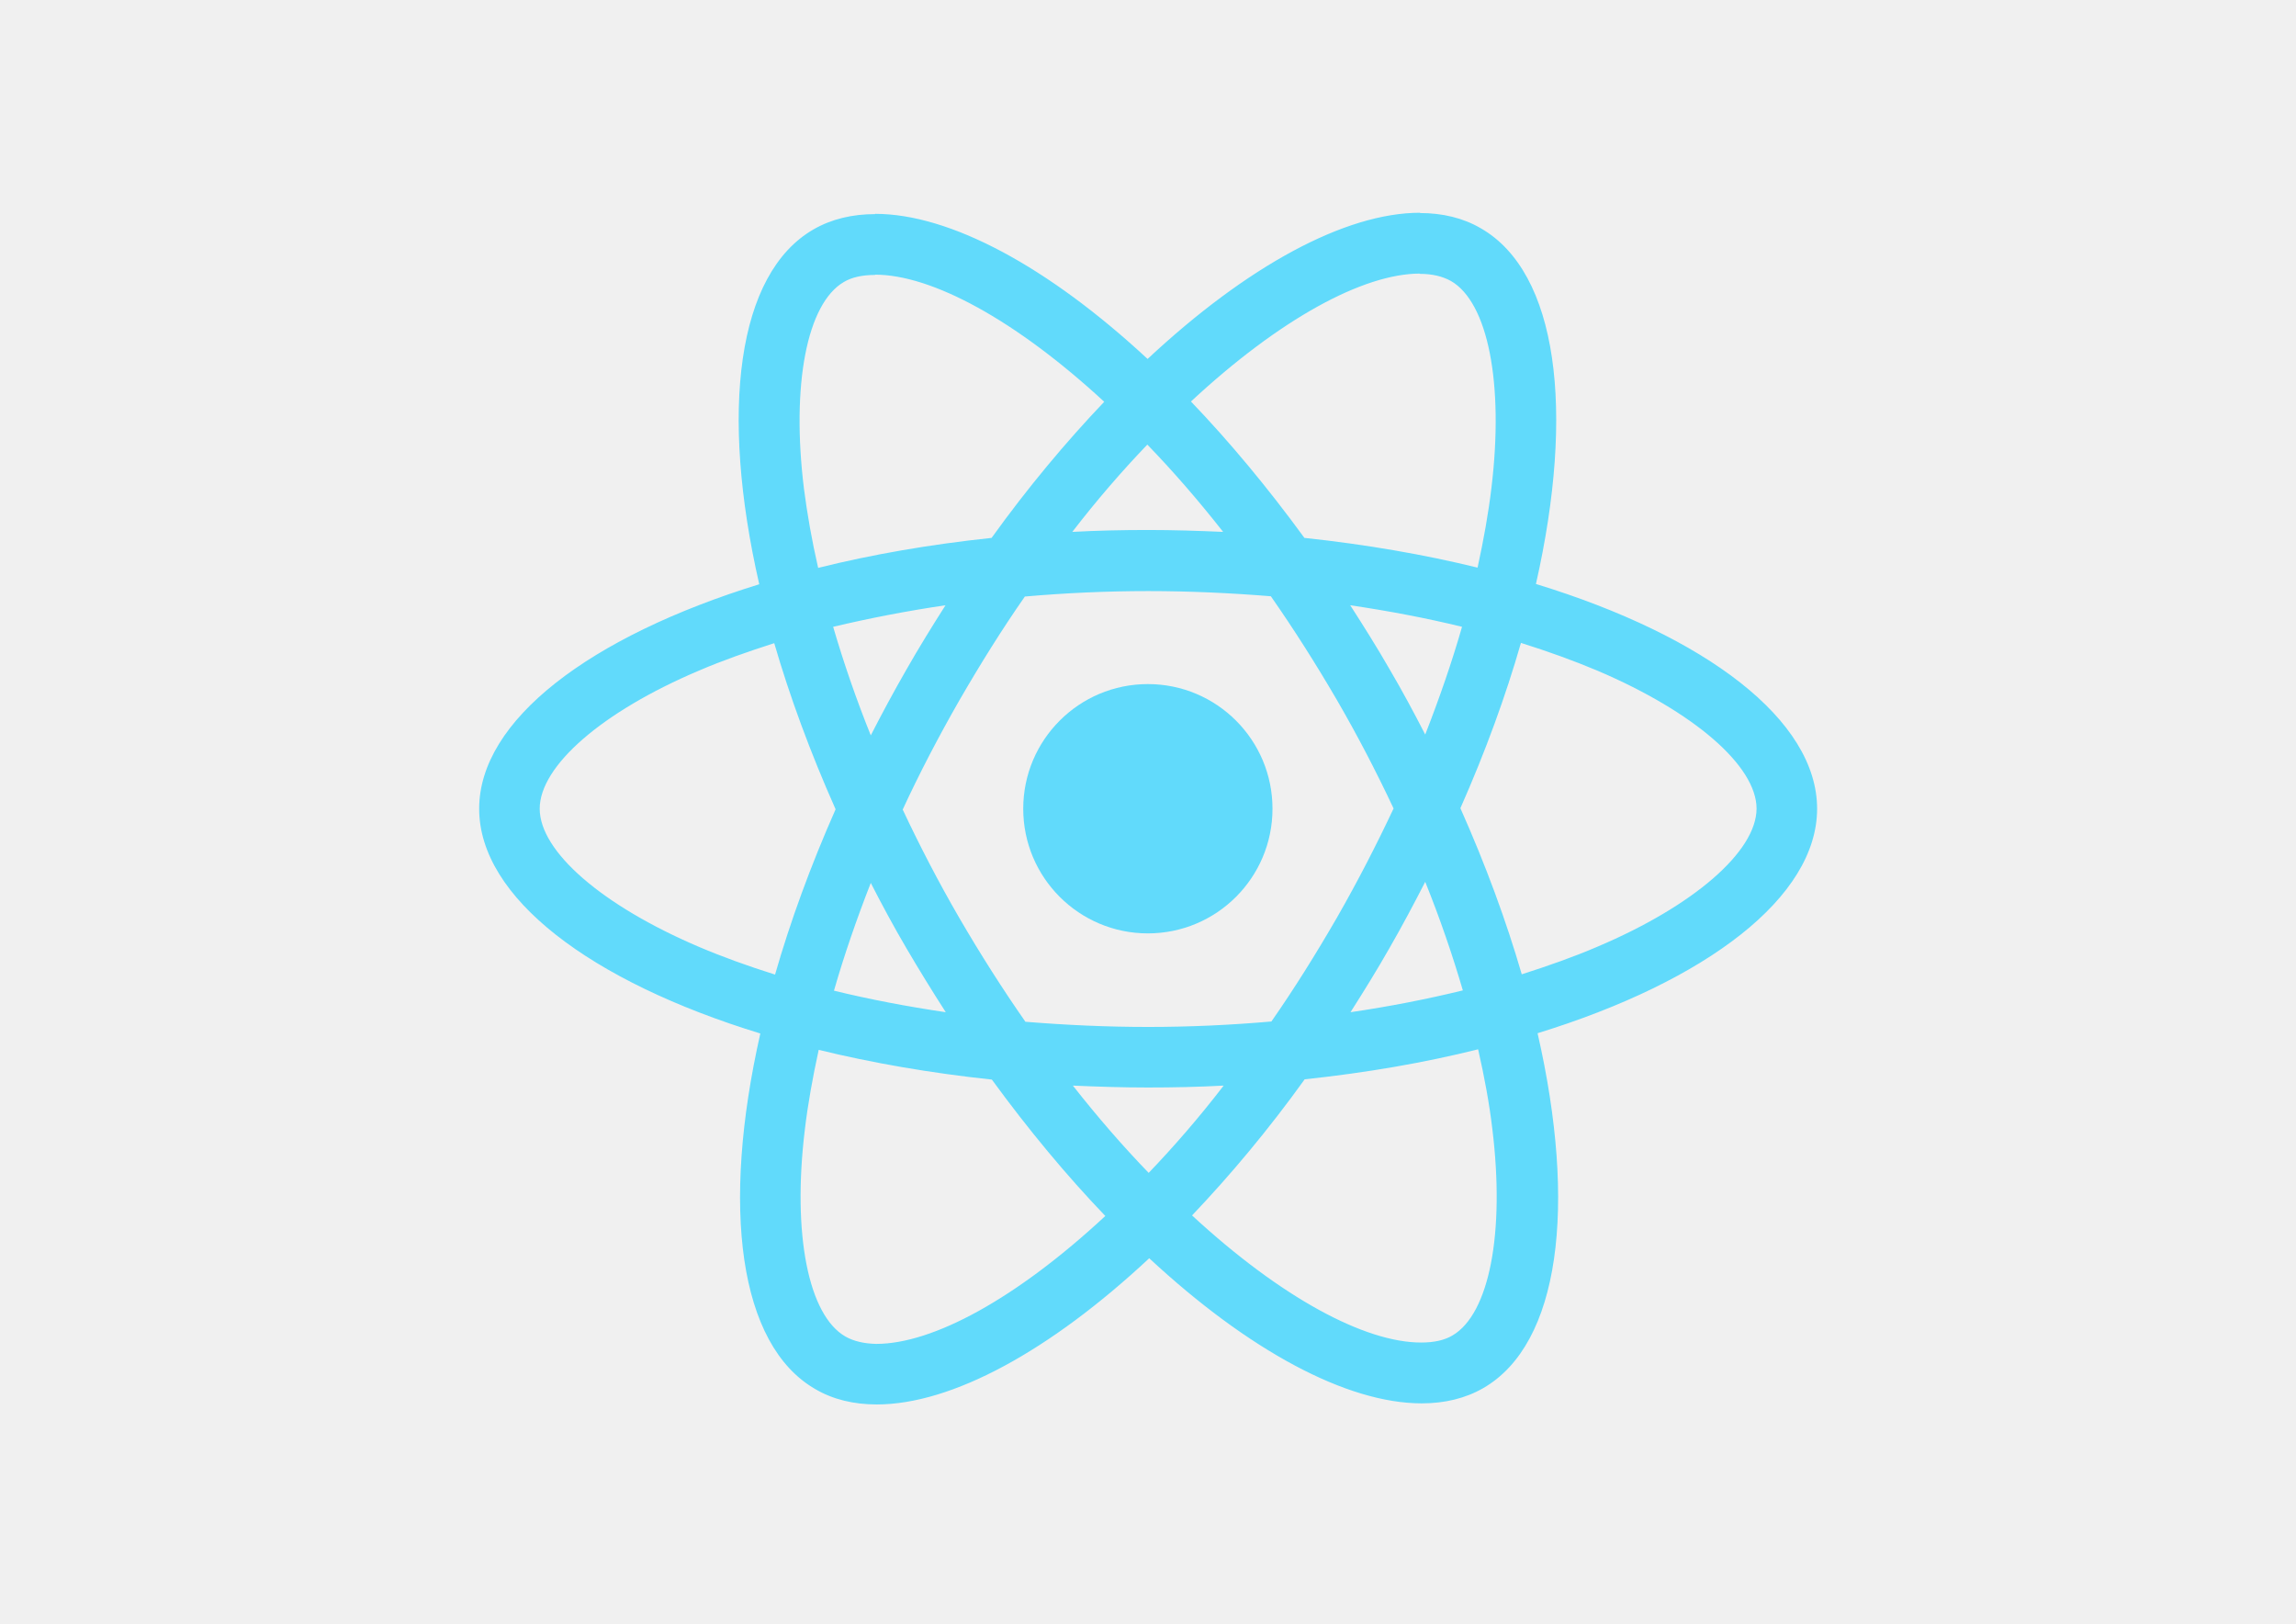
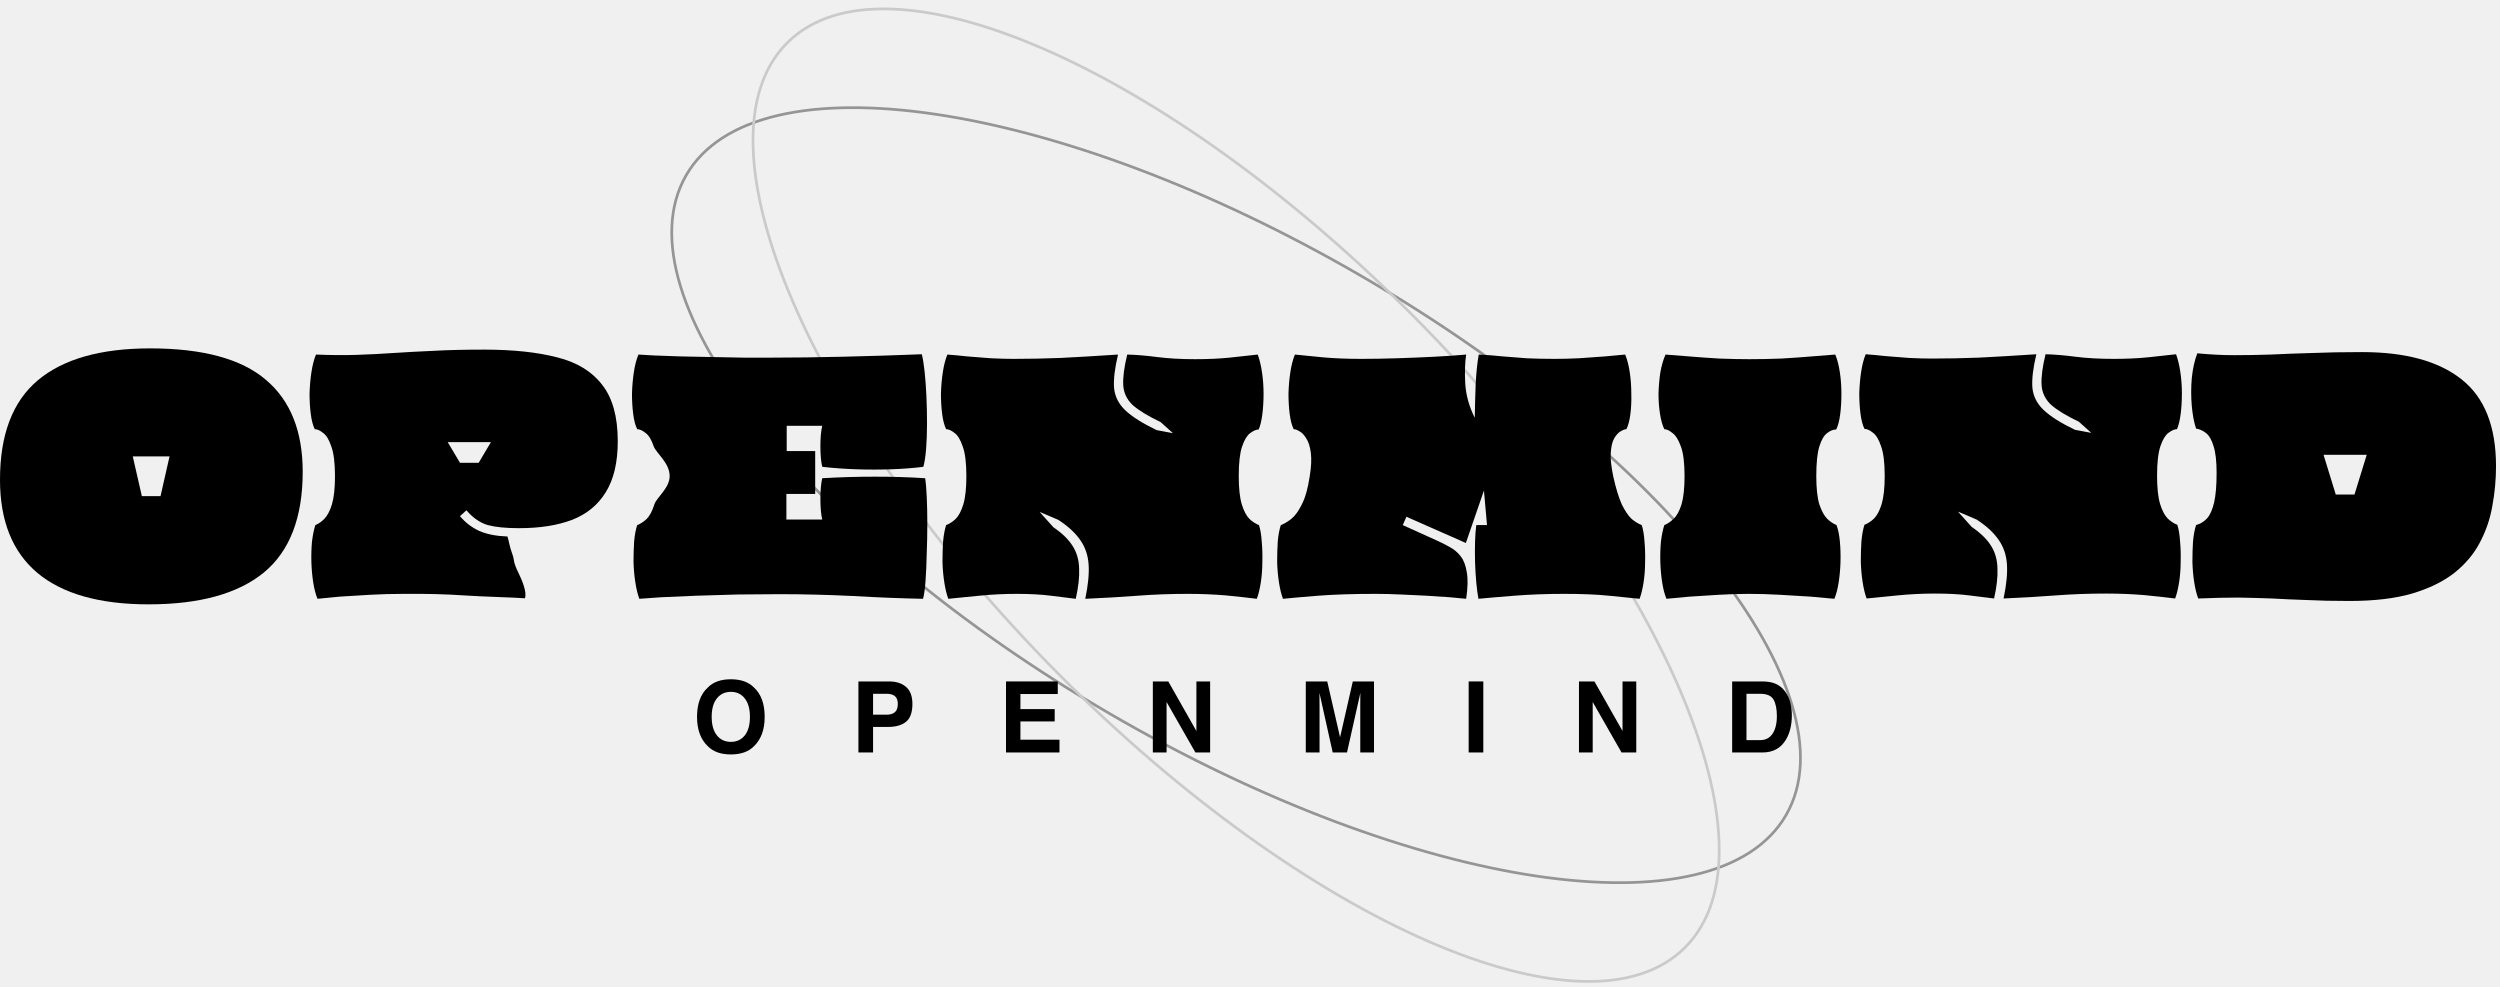
- <svg xmlns="http://www.w3.org/2000/svg" viewBox="0 0 841.9 595.3">
-   <g fill="#61DAFB">
-     <path d="M666.3 296.5c0-32.5-40.7-63.3-103.1-82.4 14.4-63.6 8-114.2-20.2-130.4-6.5-3.8-14.1-5.6-22.4-5.6v22.3c4.6 0 8.3.9 11.4 2.6 13.6 7.8 19.5 37.5 14.9 75.7-1.1 9.4-2.9 19.3-5.1 29.4-19.6-4.8-41-8.5-63.5-10.9-13.5-18.5-27.5-35.3-41.6-50 32.6-30.3 63.2-46.9 84-46.9V78c-27.5 0-63.5 19.6-99.9 53.6-36.4-33.8-72.4-53.2-99.9-53.2v22.3c20.7 0 51.4 16.5 84 46.6-14 14.7-28 31.4-41.3 49.9-22.6 2.4-44 6.1-63.6 11-2.3-10-4-19.7-5.2-29-4.7-38.2 1.1-67.9 14.6-75.8 3-1.8 6.9-2.6 11.5-2.6V78.5c-8.4 0-16 1.8-22.6 5.6-28.1 16.2-34.4 66.7-19.9 130.1-62.2 19.2-102.7 49.9-102.7 82.3 0 32.5 40.7 63.3 103.1 82.4-14.4 63.6-8 114.2 20.2 130.4 6.5 3.8 14.1 5.6 22.5 5.6 27.5 0 63.5-19.6 99.9-53.6 36.4 33.8 72.4 53.2 99.9 53.2 8.4 0 16-1.8 22.6-5.6 28.1-16.2 34.4-66.7 19.9-130.1 62-19.1 102.5-49.9 102.5-82.3zm-130.2-66.7c-3.7 12.9-8.3 26.2-13.5 39.5-4.1-8-8.4-16-13.1-24-4.6-8-9.5-15.8-14.4-23.4 14.2 2.1 27.9 4.7 41 7.9zm-45.8 106.5c-7.8 13.5-15.8 26.3-24.1 38.2-14.9 1.3-30 2-45.2 2-15.1 0-30.2-.7-45-1.9-8.3-11.9-16.4-24.6-24.2-38-7.6-13.1-14.5-26.4-20.8-39.8 6.2-13.4 13.2-26.8 20.7-39.9 7.8-13.5 15.8-26.3 24.1-38.2 14.9-1.3 30-2 45.2-2 15.1 0 30.2.7 45 1.9 8.3 11.9 16.4 24.6 24.2 38 7.6 13.1 14.5 26.4 20.8 39.8-6.3 13.4-13.2 26.8-20.7 39.9zm32.3-13c5.4 13.4 10 26.8 13.8 39.8-13.1 3.2-26.9 5.9-41.2 8 4.9-7.7 9.8-15.6 14.4-23.7 4.6-8 8.9-16.1 13-24.1zM421.2 430c-9.3-9.6-18.6-20.3-27.8-32 9 .4 18.2.7 27.5.7 9.4 0 18.7-.2 27.8-.7-9 11.7-18.3 22.4-27.5 32zm-74.4-58.9c-14.2-2.1-27.9-4.7-41-7.9 3.7-12.9 8.3-26.2 13.5-39.5 4.1 8 8.4 16 13.1 24 4.7 8 9.5 15.8 14.4 23.4zM420.7 163c9.3 9.6 18.6 20.3 27.8 32-9-.4-18.2-.7-27.5-.7-9.4 0-18.7.2-27.8.7 9-11.7 18.3-22.4 27.5-32zm-74 58.9c-4.9 7.7-9.8 15.6-14.4 23.7-4.6 8-8.9 16-13 24-5.4-13.4-10-26.8-13.8-39.8 13.1-3.1 26.9-5.8 41.2-7.9zm-90.5 125.2c-35.4-15.1-58.3-34.9-58.3-50.6 0-15.7 22.9-35.6 58.3-50.6 8.6-3.7 18-7 27.7-10.1 5.7 19.6 13.2 40 22.5 60.9-9.2 20.8-16.6 41.1-22.2 60.6-9.9-3.1-19.3-6.5-28-10.2zM310 490c-13.6-7.8-19.5-37.5-14.9-75.7 1.1-9.4 2.9-19.3 5.1-29.4 19.6 4.8 41 8.5 63.5 10.9 13.5 18.5 27.5 35.3 41.6 50-32.6 30.3-63.2 46.9-84 46.9-4.5-.1-8.3-1-11.3-2.7zm237.2-76.2c4.7 38.2-1.1 67.9-14.6 75.8-3 1.8-6.9 2.6-11.5 2.6-20.7 0-51.4-16.5-84-46.6 14-14.7 28-31.4 41.3-49.9 22.6-2.4 44-6.1 63.6-11 2.3 10.1 4.1 19.8 5.2 29.1zm38.5-66.7c-8.6 3.7-18 7-27.7 10.1-5.7-19.6-13.2-40-22.5-60.9 9.2-20.8 16.6-41.1 22.2-60.6 9.9 3.1 19.3 6.5 28.1 10.2 35.4 15.1 58.3 34.9 58.3 50.6-.1 15.7-23 35.6-58.4 50.6zM320.8 78.4z" />
-     <circle cx="420.9" cy="296.5" r="45.7" />
-     <path d="M520.5 78.1z" />
+ <svg xmlns="http://www.w3.org/2000/svg" width="456" height="180" viewBox="0 0 456 180" fill="none">
+   <g clip-path="url(#clip0_1_505)">
+     <path d="M202.559 130.257C257.972 162.46 313.149 170.685 325.8 148.629C338.451 126.572 303.785 82.586 248.372 50.383C192.959 18.18 137.782 9.954 125.131 32.011C112.48 54.067 147.146 98.053 202.559 130.257Z" stroke="#959595" stroke-width="0.5" stroke-miterlimit="10" />
+     <path d="M193.07 122.928C238.315 168.47 289.497 190.79 307.388 172.781C325.279 154.772 303.105 103.254 257.86 57.712C212.616 12.169 161.434 -10.151 143.543 7.858C125.652 25.867 147.826 77.386 193.07 122.928Z" stroke="#CACACA" stroke-width="0.5" stroke-miterlimit="10" />
+     <path d="M27.103 110.234C18.162 110.234 11.4 108.321 6.818 104.496C2.273 100.671 0 95.009 0 87.509C0 79.259 2.31 73.203 6.929 69.34C11.549 65.478 18.367 63.546 27.382 63.546C36.994 63.546 44.035 65.459 48.506 69.284C52.977 73.071 55.212 78.659 55.212 86.046C55.212 94.409 52.846 100.54 48.115 104.44C43.383 108.303 36.379 110.234 27.103 110.234ZM25.873 90.49H29.282L30.923 83.251H24.217L25.873 90.49Z" fill="black" />
+     <path d="M57.915 109.221C57.58 108.434 57.319 107.44 57.133 106.24C56.946 105.04 56.835 103.803 56.797 102.528C56.76 101.215 56.797 99.959 56.909 98.759C57.058 97.559 57.263 96.565 57.524 95.778C58.083 95.553 58.623 95.178 59.145 94.653C59.703 94.09 60.169 93.209 60.541 92.009C60.914 90.771 61.1 89.046 61.1 86.834C61.1 84.434 60.877 82.634 60.43 81.434C60.02 80.196 59.517 79.371 58.921 78.959C58.362 78.509 57.859 78.284 57.412 78.284C57.077 77.609 56.835 76.69 56.686 75.528C56.537 74.365 56.462 73.128 56.462 71.815C56.499 70.465 56.611 69.171 56.797 67.934C56.984 66.659 57.263 65.571 57.636 64.671C60.392 64.784 62.87 64.803 65.068 64.728C67.303 64.653 69.52 64.54 71.718 64.39C73.953 64.24 76.375 64.109 78.983 63.996C81.628 63.846 84.739 63.771 88.315 63.771C93.568 63.771 98.001 64.24 101.615 65.178C105.229 66.078 107.967 67.746 109.83 70.184C111.73 72.584 112.68 76.015 112.68 80.478C112.68 84.34 111.953 87.434 110.5 89.759C109.085 92.084 107.036 93.771 104.353 94.821C101.671 95.834 98.448 96.34 94.686 96.34C92.301 96.34 90.401 96.153 88.986 95.778C87.57 95.365 86.266 94.465 85.074 93.078L83.9 94.146C84.869 95.309 86.043 96.209 87.421 96.846C88.799 97.446 90.513 97.784 92.562 97.859C92.897 98.909 92.85 99.439 93.511 101.251C93.846 102.167 93.511 102.376 94.629 104.626C95.188 105.751 96.156 108.038 95.747 109.126C93.921 108.976 87.868 108.828 84.627 108.603C81.423 108.378 77.753 108.284 73.618 108.321C71.532 108.321 69.483 108.378 67.471 108.49C65.459 108.603 63.615 108.715 61.939 108.828C60.299 108.978 58.958 109.109 57.915 109.221ZM83.9 84.415H87.309L89.544 80.646H81.665L83.9 84.415Z" fill="black" />
+     <path d="M116.615 109.221C116.317 108.434 116.074 107.44 115.888 106.24C115.702 105.04 115.59 103.803 115.553 102.528C115.553 101.215 115.59 99.959 115.665 98.759C115.776 97.559 115.963 96.565 116.224 95.778C116.82 95.553 117.397 95.178 117.956 94.653C118.515 94.09 118.98 93.209 119.353 92.009C119.725 90.771 122.147 89.046 122.147 86.834C122.147 84.434 119.688 82.634 119.241 81.434C118.831 80.196 118.328 79.371 117.732 78.959C117.174 78.509 116.671 78.284 116.224 78.284C115.888 77.609 115.646 76.69 115.497 75.528C115.348 74.365 115.274 73.128 115.274 71.815C115.311 70.465 115.423 69.171 115.609 67.934C115.795 66.659 116.074 65.571 116.447 64.671C117.043 64.709 118.012 64.765 119.353 64.84C120.731 64.878 122.315 64.934 124.103 65.009C125.928 65.046 127.828 65.084 129.803 65.121C131.777 65.159 133.715 65.196 135.615 65.234C137.552 65.234 139.284 65.234 140.812 65.234C144.724 65.234 149.064 65.178 153.832 65.065C158.638 64.953 163.407 64.803 168.138 64.615C168.324 65.328 168.492 66.359 168.641 67.709C168.79 69.059 168.902 70.559 168.976 72.209C169.051 73.859 169.088 75.528 169.088 77.215C169.088 78.903 169.032 80.459 168.921 81.884C168.809 83.271 168.641 84.359 168.418 85.146C166.667 85.371 164.729 85.521 162.606 85.596C160.482 85.671 158.322 85.671 156.124 85.596C153.963 85.521 151.914 85.371 149.976 85.146C149.529 83.384 149.529 79.39 149.976 77.665H143.494V82.278H148.691V90.096H143.438V94.765H149.976C149.529 93.003 149.529 88.99 149.976 87.228C153.106 87.04 156.31 86.946 159.588 86.946C162.867 86.946 165.922 87.04 168.753 87.228C168.865 87.903 168.958 88.99 169.032 90.49C169.107 91.953 169.144 93.621 169.144 95.496C169.144 97.334 169.107 99.19 169.032 101.065C168.995 102.94 168.921 104.609 168.809 106.071C168.697 107.534 168.548 108.584 168.362 109.221C164.45 109.146 160.203 108.978 155.621 108.715C151.038 108.49 146.549 108.378 142.153 108.378C139.769 108.378 137.254 108.396 134.609 108.434C132.001 108.509 129.468 108.584 127.009 108.659C124.587 108.771 122.445 108.865 120.582 108.94C118.757 109.053 117.434 109.146 116.615 109.221Z" fill="black" />
+     <path d="M172.97 109.221C172.672 108.434 172.43 107.44 172.244 106.24C172.058 105.04 171.946 103.803 171.909 102.528C171.909 101.215 171.946 99.959 172.02 98.759C172.132 97.559 172.318 96.565 172.579 95.778C173.175 95.553 173.753 95.178 174.311 94.653C174.87 94.09 175.336 93.209 175.709 92.009C176.081 90.771 176.267 89.046 176.267 86.834C176.267 84.434 176.044 82.634 175.597 81.434C175.187 80.196 174.684 79.371 174.088 78.959C173.529 78.509 173.026 78.284 172.579 78.284C172.244 77.609 172.002 76.69 171.853 75.528C171.704 74.365 171.629 73.128 171.629 71.815C171.666 70.465 171.778 69.171 171.964 67.934C172.151 66.659 172.43 65.571 172.803 64.671C173.846 64.746 175.057 64.859 176.435 65.009C177.851 65.121 179.285 65.234 180.738 65.346C182.228 65.421 183.607 65.459 184.873 65.459C187.593 65.459 190.443 65.403 193.423 65.29C196.441 65.14 199.943 64.934 203.929 64.671C203.333 67.146 203.091 69.171 203.203 70.746C203.352 72.321 204.041 73.69 205.27 74.853C206.5 76.015 208.4 77.215 210.97 78.453L213.954 79.015L211.697 76.99C209.35 75.865 207.636 74.815 206.556 73.84C205.512 72.828 204.954 71.628 204.879 70.24C204.805 68.815 205.047 66.959 205.606 64.671C207.208 64.709 209.014 64.859 211.026 65.121C213.075 65.384 215.404 65.515 218.011 65.515C220.321 65.515 222.408 65.421 224.27 65.234C226.17 65.009 227.884 64.821 229.411 64.671C229.747 65.571 230.008 66.659 230.194 67.934C230.38 69.171 230.473 70.465 230.473 71.815C230.473 73.165 230.399 74.421 230.25 75.584C230.101 76.746 229.877 77.665 229.579 78.34C229.132 78.34 228.61 78.565 228.014 79.015C227.456 79.428 226.971 80.234 226.561 81.434C226.152 82.634 225.947 84.434 225.947 86.834C225.947 89.046 226.133 90.771 226.506 92.009C226.878 93.209 227.344 94.09 227.903 94.653C228.461 95.178 229.039 95.553 229.635 95.778C229.896 96.565 230.063 97.559 230.138 98.759C230.25 99.959 230.287 101.215 230.25 102.528C230.25 103.803 230.157 105.04 229.97 106.24C229.784 107.44 229.542 108.434 229.244 109.221C227.754 109.034 225.872 108.828 223.6 108.603C221.364 108.415 219.036 108.321 216.614 108.321C213.485 108.321 210.449 108.434 207.506 108.659C204.562 108.884 201.377 109.071 197.95 109.221C198.471 106.746 198.676 104.665 198.564 102.978C198.453 101.29 197.95 99.809 197.056 98.534C196.161 97.221 194.82 95.984 193.032 94.821L189.629 93.376L192.138 96.171C193.74 97.259 194.913 98.403 195.659 99.603C196.404 100.765 196.795 102.134 196.832 103.709C196.907 105.246 196.702 107.084 196.217 109.221C194.988 109.071 193.479 108.884 191.691 108.659C189.94 108.434 187.854 108.321 185.432 108.321C183.16 108.321 180.887 108.434 178.614 108.659C176.379 108.884 174.498 109.071 172.97 109.221Z" fill="black" />
+     <path d="M234.013 109.221C233.715 108.434 233.472 107.44 233.286 106.24C233.1 105.04 232.988 103.803 232.951 102.528C232.951 101.215 232.988 99.959 233.063 98.759C233.174 97.559 233.361 96.565 233.621 95.778C234.217 95.553 234.851 95.178 235.521 94.653C236.192 94.128 236.825 93.265 237.421 92.065C238.055 90.865 238.539 89.178 238.874 87.003C239.172 85.203 239.247 83.74 239.098 82.615C238.949 81.453 238.669 80.571 238.26 79.971C237.887 79.334 237.477 78.903 237.03 78.678C236.62 78.415 236.267 78.284 235.968 78.284C235.633 77.609 235.391 76.69 235.242 75.528C235.093 74.365 235.018 73.128 235.018 71.815C235.056 70.465 235.167 69.171 235.354 67.934C235.54 66.659 235.819 65.571 236.192 64.671C237.608 64.821 239.321 64.99 241.333 65.178C243.382 65.365 245.692 65.459 248.263 65.459C250.349 65.459 252.547 65.421 254.857 65.346C257.204 65.271 259.476 65.178 261.674 65.065C263.872 64.953 265.791 64.821 267.43 64.671C267.207 66.096 267.151 67.878 267.263 70.015C267.412 72.153 267.989 74.215 268.995 76.203C269.032 74.14 269.088 72.078 269.163 70.015C269.274 67.915 269.461 66.134 269.721 64.671C271.286 64.746 272.758 64.859 274.136 65.009C275.515 65.121 276.949 65.234 278.439 65.346C279.967 65.421 281.699 65.459 283.636 65.459C284.903 65.459 286.356 65.421 287.995 65.346C289.634 65.234 291.217 65.121 292.745 65.009C294.272 64.859 295.502 64.746 296.433 64.671C296.806 65.571 297.085 66.659 297.271 67.934C297.458 69.171 297.551 70.465 297.551 71.815C297.588 73.128 297.532 74.365 297.383 75.528C297.234 76.69 296.992 77.609 296.657 78.284C296.396 78.284 296.042 78.415 295.595 78.678C295.185 78.903 294.794 79.334 294.421 79.971C294.086 80.571 293.881 81.434 293.807 82.559C293.732 83.646 293.881 85.09 294.254 86.89C294.738 89.065 295.26 90.771 295.818 92.009C296.415 93.209 297.011 94.09 297.607 94.653C298.24 95.178 298.855 95.553 299.451 95.778C299.712 96.565 299.879 97.559 299.954 98.759C300.066 99.959 300.103 101.215 300.066 102.528C300.066 103.803 299.972 105.04 299.786 106.24C299.6 107.44 299.358 108.434 299.06 109.221C297.532 109.071 295.669 108.884 293.471 108.659C291.311 108.434 288.572 108.321 285.257 108.321C282.09 108.321 279.072 108.434 276.204 108.659C273.372 108.884 271.193 109.071 269.666 109.221C269.517 108.434 269.386 107.44 269.274 106.24C269.163 105.04 269.088 103.803 269.051 102.528C269.014 101.215 269.014 99.959 269.051 98.759C269.088 97.559 269.163 96.565 269.274 95.778H271.23L270.671 89.478L267.374 99.04L256.533 94.259L255.863 95.778L261.954 98.534C262.811 98.909 263.63 99.321 264.413 99.771C265.195 100.184 265.866 100.746 266.424 101.459C266.983 102.171 267.356 103.146 267.542 104.384C267.766 105.584 267.728 107.196 267.43 109.221C266.722 109.146 265.735 109.053 264.468 108.94C263.202 108.865 261.786 108.771 260.221 108.659C258.694 108.584 257.111 108.509 255.471 108.434C253.869 108.359 252.361 108.321 250.945 108.321C246.81 108.321 243.308 108.434 240.439 108.659C237.608 108.884 235.466 109.071 234.013 109.221Z" fill="black" />
+     <path d="M303.965 109.221C303.629 108.434 303.369 107.44 303.182 106.24C302.996 105.04 302.884 103.803 302.847 102.528C302.81 101.215 302.847 99.959 302.959 98.759C303.108 97.559 303.313 96.565 303.573 95.778C304.132 95.553 304.691 95.178 305.25 94.653C305.846 94.09 306.33 93.209 306.703 92.009C307.075 90.771 307.262 89.046 307.262 86.834C307.262 84.434 307.038 82.634 306.591 81.434C306.144 80.196 305.622 79.371 305.026 78.959C304.468 78.509 303.983 78.284 303.573 78.284C303.238 77.609 302.977 76.69 302.791 75.528C302.605 74.365 302.512 73.128 302.512 71.815C302.549 70.465 302.661 69.171 302.847 67.934C303.07 66.659 303.387 65.571 303.797 64.671C304.915 64.746 306.349 64.859 308.1 65.009C309.851 65.159 311.695 65.29 313.632 65.403C315.607 65.478 317.432 65.515 319.109 65.515C320.971 65.515 322.89 65.478 324.865 65.403C326.839 65.29 328.702 65.159 330.453 65.009C332.204 64.859 333.638 64.746 334.756 64.671C335.128 65.571 335.408 66.659 335.594 67.934C335.78 69.171 335.873 70.465 335.873 71.815C335.873 73.165 335.799 74.421 335.65 75.584C335.501 76.746 335.259 77.665 334.923 78.34C334.365 78.34 333.806 78.565 333.247 79.015C332.688 79.428 332.222 80.234 331.85 81.434C331.477 82.634 331.291 84.434 331.291 86.834C331.291 89.046 331.477 90.771 331.85 92.009C332.26 93.209 332.744 94.09 333.303 94.653C333.862 95.178 334.421 95.553 334.979 95.778C335.277 96.565 335.482 97.559 335.594 98.759C335.706 99.959 335.743 101.215 335.706 102.528C335.669 103.803 335.557 105.04 335.371 106.24C335.184 107.44 334.923 108.434 334.588 109.221C333.47 109.109 332.036 108.978 330.285 108.828C328.534 108.715 326.672 108.603 324.697 108.49C322.723 108.378 320.804 108.321 318.941 108.321C317.227 108.321 315.421 108.378 313.521 108.49C311.658 108.603 309.87 108.715 308.156 108.828C306.479 108.978 305.082 109.109 303.965 109.221Z" fill="black" />
+     <path d="M428.562 109.615C425.582 109.615 422.974 109.559 420.739 109.446C418.503 109.371 416.398 109.278 414.424 109.165C412.449 109.09 410.4 109.034 408.277 108.996C406.153 108.996 403.713 109.053 400.956 109.165C400.658 108.378 400.416 107.403 400.23 106.24C400.044 105.04 399.932 103.784 399.895 102.471C399.895 101.159 399.932 99.921 400.006 98.759C400.118 97.559 400.304 96.565 400.565 95.778C401.348 95.553 402.018 95.14 402.577 94.54C403.136 93.903 403.564 92.928 403.862 91.615C404.16 90.303 404.309 88.521 404.309 86.271C404.309 84.134 404.123 82.503 403.75 81.378C403.415 80.253 402.968 79.465 402.409 79.015C401.85 78.565 401.236 78.284 400.565 78.171C400.193 77.084 399.932 75.715 399.783 74.065C399.634 72.378 399.634 70.671 399.783 68.946C399.969 67.184 400.304 65.684 400.789 64.446C403.173 64.671 405.427 64.784 407.55 64.784C409.711 64.784 411.928 64.746 414.2 64.671C416.473 64.559 418.95 64.465 421.633 64.39C424.315 64.278 427.389 64.221 430.853 64.221C438.751 64.221 444.787 65.871 448.959 69.171C453.169 72.471 455.274 77.759 455.274 85.034C455.274 87.471 455.05 89.89 454.603 92.29C454.194 94.653 453.43 96.884 452.312 98.984C451.232 101.046 449.686 102.884 447.674 104.496C445.662 106.071 443.092 107.328 439.962 108.265C436.87 109.165 433.07 109.615 428.562 109.615ZM426.047 90.209H429.456L431.692 82.953H423.812L426.047 90.209Z" fill="black" />
+     <path d="M340.473 109.165C340.175 108.377 339.933 107.383 339.746 106.183C339.56 104.983 339.448 103.746 339.411 102.471C339.411 101.158 339.448 99.902 339.523 98.702C339.635 97.502 339.821 96.508 340.082 95.721C340.678 95.496 341.255 95.121 341.814 94.596C342.373 94.033 342.839 93.152 343.211 91.952C343.584 90.715 343.77 88.99 343.77 86.777C343.77 84.377 343.546 82.577 343.099 81.377C342.69 80.14 342.187 79.315 341.59 78.902C341.032 78.452 340.529 78.227 340.082 78.227C339.746 77.552 339.504 76.633 339.355 75.471C339.206 74.308 339.132 73.071 339.132 71.758C339.169 70.408 339.281 69.115 339.467 67.877C339.653 66.602 339.933 65.515 340.305 64.615C341.348 64.69 342.559 64.802 343.938 64.952C345.353 65.065 346.788 65.177 348.241 65.29C349.731 65.365 351.109 65.402 352.376 65.402C355.095 65.402 357.945 65.346 360.926 65.233C363.943 65.083 367.445 64.877 371.432 64.615C370.836 67.09 370.593 69.115 370.705 70.69C370.854 72.265 371.543 73.633 372.773 74.796C374.002 75.958 375.902 77.158 378.473 78.396L381.456 78.958L379.199 76.933C376.852 75.808 375.139 74.758 374.058 73.783C373.015 72.771 372.456 71.571 372.382 70.183C372.307 68.758 372.549 66.902 373.108 64.615C374.71 64.652 376.517 64.802 378.529 65.065C380.578 65.327 382.906 65.458 385.514 65.458C387.824 65.458 389.91 65.365 391.773 65.177C393.673 64.952 395.387 64.765 396.914 64.615C397.249 65.515 397.51 66.602 397.696 67.877C397.883 69.115 397.976 70.408 397.976 71.758C397.976 73.108 397.901 74.365 397.752 75.527C397.603 76.69 397.38 77.608 397.082 78.283C396.635 78.283 396.113 78.508 395.517 78.958C394.958 79.371 394.474 80.177 394.064 81.377C393.654 82.577 393.449 84.377 393.449 86.777C393.449 88.99 393.636 90.715 394.008 91.952C394.381 93.152 394.846 94.033 395.405 94.596C395.964 95.121 396.542 95.496 397.138 95.721C397.398 96.508 397.566 97.502 397.641 98.702C397.752 99.902 397.79 101.158 397.752 102.471C397.752 103.746 397.659 104.983 397.473 106.183C397.287 107.383 397.044 108.377 396.746 109.165C395.256 108.977 393.375 108.771 391.102 108.546C388.867 108.358 386.539 108.265 384.117 108.265C380.988 108.265 377.951 108.377 375.008 108.602C372.065 108.827 368.88 109.015 365.452 109.165C365.974 106.69 366.179 104.608 366.067 102.921C365.955 101.233 365.452 99.752 364.558 98.477C363.664 97.165 362.323 95.927 360.535 94.765L357.131 93.319L359.641 96.115C361.242 97.202 362.416 98.346 363.161 99.546C363.906 100.708 364.297 102.077 364.335 103.652C364.409 105.19 364.204 107.027 363.72 109.165C362.49 109.015 360.982 108.827 359.193 108.602C357.442 108.377 355.356 108.265 352.935 108.265C350.662 108.265 348.389 108.377 346.117 108.602C343.882 108.827 342 109.015 340.473 109.165Z" fill="black" />
+     <path d="M133.312 137.61C131.473 137.61 130.067 137.106 129.095 136.099C127.791 134.862 127.139 133.081 127.139 130.755C127.139 128.382 127.791 126.601 129.095 125.411C130.067 124.403 131.473 123.899 133.312 123.899C135.152 123.899 136.557 124.403 137.53 125.411C138.828 126.601 139.477 128.382 139.477 130.755C139.477 133.081 138.828 134.862 137.53 136.099C136.557 137.106 135.152 137.61 133.312 137.61ZM135.853 134.13C136.476 133.339 136.787 132.214 136.787 130.755C136.787 129.302 136.473 128.18 135.844 127.389C135.221 126.592 134.377 126.193 133.312 126.193C132.247 126.193 131.397 126.589 130.763 127.38C130.128 128.171 129.811 129.296 129.811 130.755C129.811 132.214 130.128 133.339 130.763 134.13C131.397 134.921 132.247 135.316 133.312 135.316C134.377 135.316 135.224 134.921 135.853 134.13Z" fill="black" />
+     <path d="M161.98 132.592H159.247V137.25H156.575V124.295H162.181C163.473 124.295 164.503 124.629 165.272 125.297C166.04 125.965 166.424 126.999 166.424 128.399C166.424 129.929 166.04 131.01 165.272 131.643C164.503 132.275 163.406 132.592 161.98 132.592ZM163.237 129.894C163.586 129.583 163.761 129.091 163.761 128.417C163.761 127.743 163.584 127.263 163.228 126.976C162.879 126.688 162.387 126.545 161.753 126.545H159.247V130.359H161.753C162.387 130.359 162.882 130.204 163.237 129.894Z" fill="black" />
+     <path d="M192.376 131.59H186.124V134.921H193.249V137.25H183.496V124.295H192.935V126.589H186.124V129.34H192.376V131.59Z" fill="black" />
+     <path d="M220.73 137.25H218.04L212.784 128.048V137.25H210.278V124.295H213.098L218.224 133.339V124.295H220.73V137.25Z" fill="black" />
+     <path d="M240.683 137.25H238.177V124.295H242.089L244.429 134.481L246.752 124.295H250.62V137.25H248.114V128.487C248.114 128.235 248.117 127.884 248.122 127.433C248.128 126.976 248.131 126.624 248.131 126.378L245.695 137.25H243.084L240.666 126.378C240.666 126.624 240.669 126.976 240.674 127.433C240.68 127.884 240.683 128.235 240.683 128.487V137.25Z" fill="black" />
+     <path d="M267.884 124.295H270.556V137.25H267.884V124.295Z" fill="black" />
+     <path d="M298.455 137.25H295.766L290.509 128.048V137.25H288.003V124.295H290.824L295.949 133.339V124.295H298.455V137.25Z" fill="black" />
+     <path d="M321.491 137.25H315.946V124.295H321.491C322.288 124.307 322.952 124.4 323.482 124.576C324.384 124.875 325.114 125.423 325.673 126.22C326.121 126.864 326.427 127.562 326.59 128.312C326.753 129.062 326.834 129.776 326.834 130.456C326.834 132.179 326.491 133.638 325.804 134.833C324.873 136.444 323.435 137.25 321.491 137.25ZM323.49 127.6C323.077 126.896 322.259 126.545 321.037 126.545H318.557V135H321.037C322.306 135 323.19 134.37 323.691 133.11C323.965 132.419 324.101 131.596 324.101 130.641C324.101 129.322 323.898 128.309 323.49 127.6Z" fill="black" />
  </g>
+   <defs>
+     <clipPath id="clip0_1_505">
+       <rect width="456" height="180" fill="white" />
+     </clipPath>
+   </defs>
</svg>
